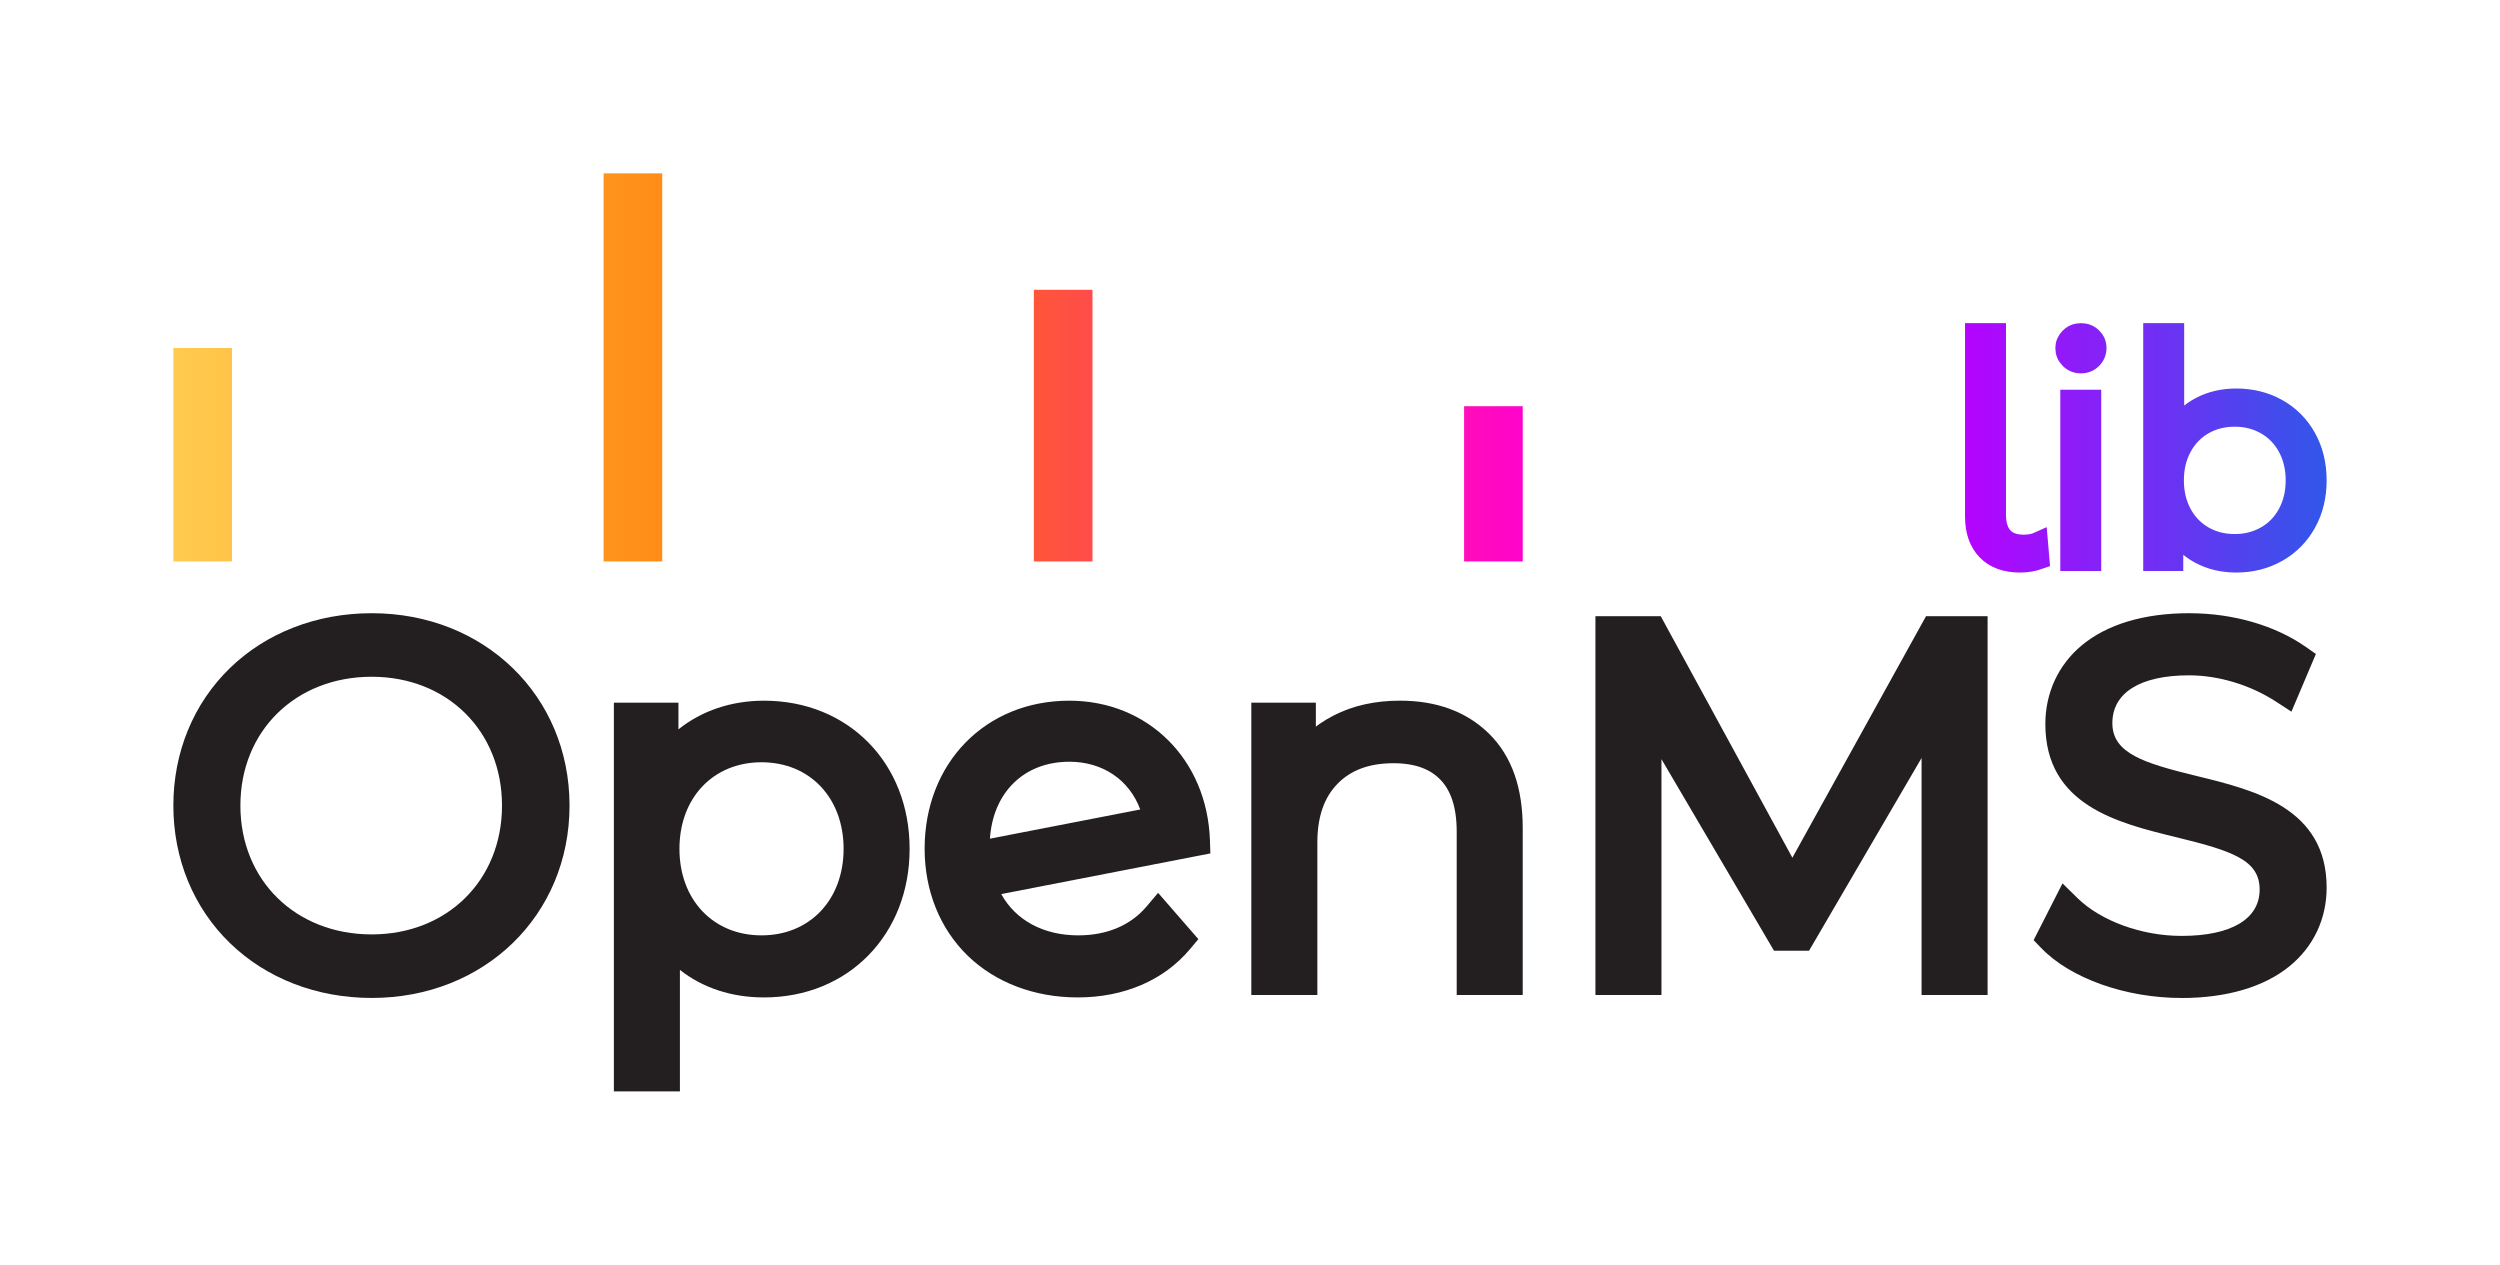
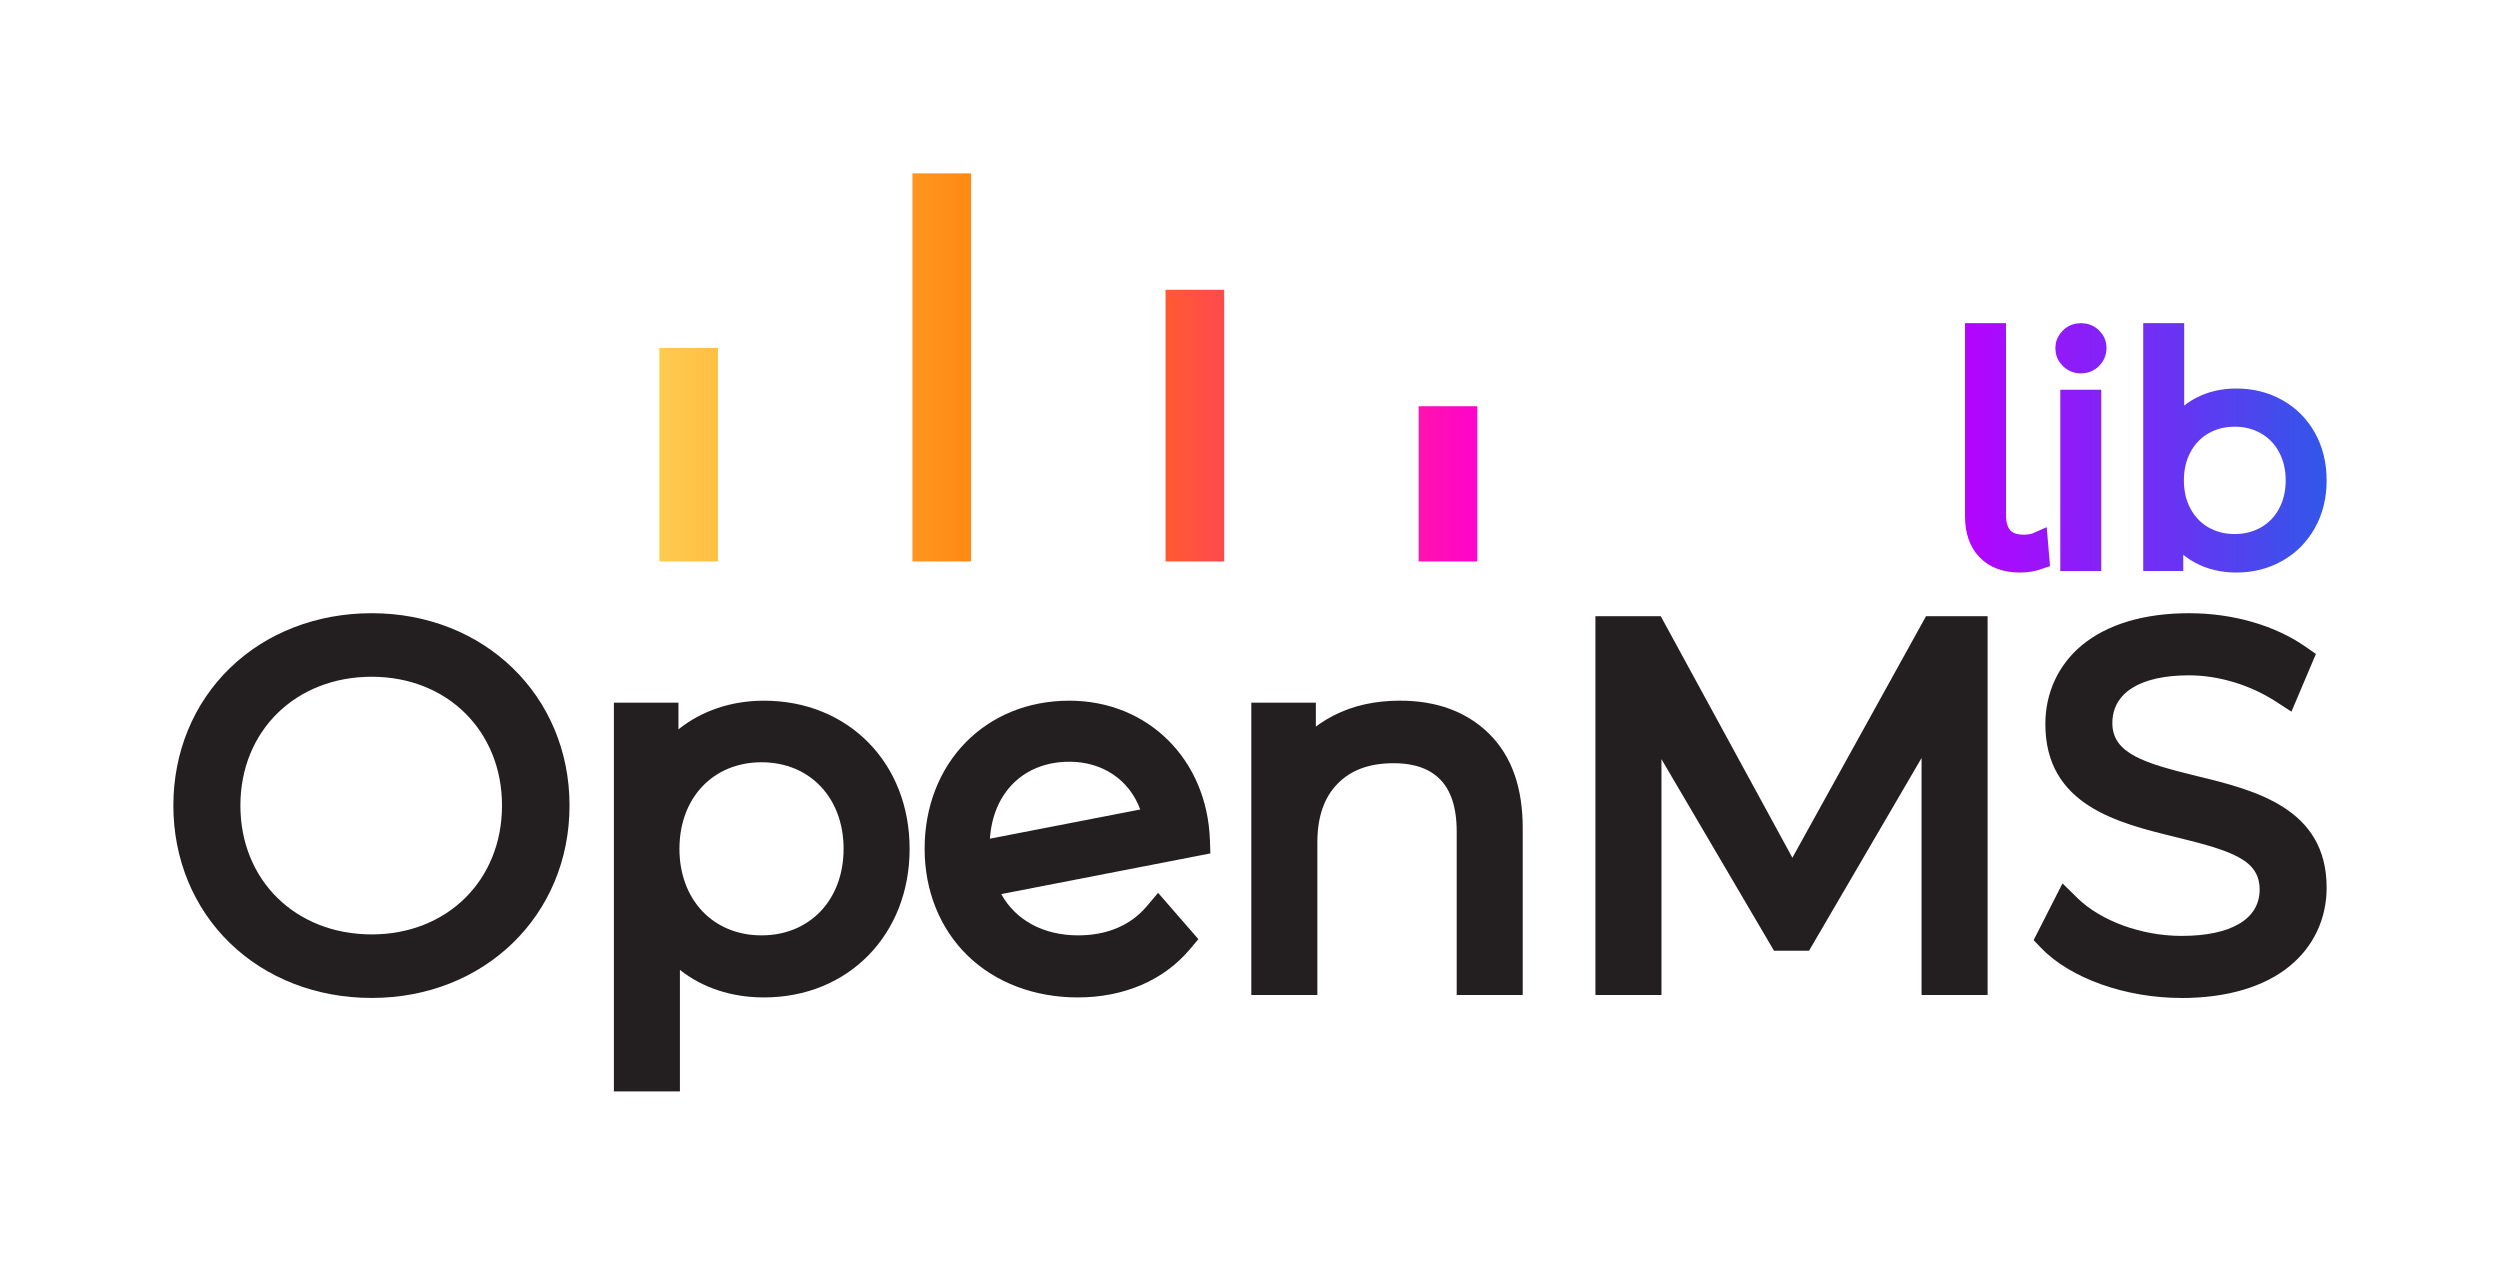
<svg xmlns="http://www.w3.org/2000/svg" viewBox="-34.63 -102.88 966.23 488.82" role="img" aria-labelledby="title">
  <defs>
-     <linearGradient id="openms-peak" x1="32.37" y1="0" x2="553.89" y2="0" gradientUnits="userSpaceOnUse">
+     <linearGradient id="openms-peak" x1="220.193" y1="0" x2="536.327" y2="0" gradientUnits="userSpaceOnUse">
      <stop offset="0" stop-color="#ffcb4f" />
      <stop offset="0.5" stop-color="#ff7501" />
      <stop offset="1" stop-color="#ff03cb" />
    </linearGradient>
    <linearGradient id="openms-lib" x1="8.117" y1="0" x2="147.873" y2="0" gradientUnits="userSpaceOnUse">
      <stop offset="0" stop-color="#b503ff" />
      <stop offset="1" stop-color="#3157e9" />
    </linearGradient>
  </defs>
  <g id="peak_bar_1" fill="url(#openms-peak)">
-     <rect x="32.37" y="31.62" width="22.66" height="82.5" />
+     <rect x="220.193" y="31.62" width="22.66" height="82.5" />
  </g>
  <g id="peak_bar_2" fill="url(#openms-peak)">
-     <rect x="198.657" y="-35.88" width="22.66" height="150" />
+     <rect x="318.018" y="-35.88" width="22.66" height="150" />
  </g>
  <g id="peak_bar_3" fill="url(#openms-peak)">
-     <rect x="364.943" y="9.12" width="22.66" height="105" />
+     <rect x="415.842" y="9.12" width="22.66" height="105" />
  </g>
  <g id="peak_bar_4" fill="url(#openms-peak)">
-     <rect x="531.23" y="54.12" width="22.66" height="60" />
+     <rect x="513.667" y="54.12" width="22.66" height="60" />
  </g>
  <g id="letter_O" fill="#231f20">
    <path d="m38.31,208.47c0-39.2,29.98-68.41,70.72-68.41s70.52,29.02,70.52,68.41-30.17,68.41-70.52,68.41c-40.74-.01-70.72-29.22-70.72-68.41Zm127.02,0c0-32.09-24.02-55.73-56.3-55.73s-56.69,23.64-56.69,55.73,24.21,55.73,56.69,55.73c32.28-.01,56.3-23.65,56.3-55.73Z" />
    <path d="m109.03,282.82c-21.23,0-40.68-7.53-54.77-21.19-14.11-13.68-21.89-32.56-21.89-53.16s7.77-39.49,21.89-53.17c14.09-13.66,33.54-21.18,54.77-21.18,43.59,0,76.46,31.96,76.46,74.35s-32.87,74.35-76.46,74.35Zm0-136.82c-37.54,0-64.78,26.27-64.78,62.47s27.24,62.46,64.78,62.47c17.99,0,34.42-6.31,46.26-17.76,11.81-11.43,18.32-27.31,18.32-44.71s-6.51-33.28-18.32-44.71c-11.84-11.45-28.27-17.76-46.26-17.76Zm0,124.14c-35.71,0-62.63-26.51-62.63-61.67s26.93-61.67,62.63-61.67,62.24,26.51,62.24,61.67-26.76,61.66-62.24,61.67Zm0-111.46c-29.41,0-50.75,20.94-50.75,49.79s21.34,49.79,50.75,49.79c29.18,0,50.36-20.95,50.36-49.79s-21.18-49.79-50.36-49.79Z" />
  </g>
  <g id="letter_p" fill="#231f20">
    <path d="m310.99,225.18c0,30.75-21.52,51.5-50.35,51.5-16.14,0-29.98-6.92-38.43-19.99v56.31h-13.64v-138.36h13.07v19.99c8.26-13.45,22.29-20.76,39.01-20.76,28.82,0,50.34,20.76,50.34,51.31Zm-13.64,0c0-23.44-16.33-39.39-37.66-39.39s-37.66,15.95-37.66,39.39,16.14,39.39,37.66,39.39,37.66-15.75,37.66-39.39Z" />
    <path d="m228.15,318.94h-25.52v-150.24h24.95v10.31c8.93-7.16,20.38-11.08,33.07-11.08,32.61,0,56.28,24.08,56.28,57.25s-23.67,57.44-56.29,57.44c-12.55,0-23.68-3.7-32.49-10.64v46.96Zm-13.64-11.88h1.76v-70.5l1.7,2.63c-1.23-4.36-1.88-9.06-1.88-14.01,0-4.43.52-8.66,1.51-12.62l-1.9,3.09v-35.07h-1.19v126.48Zm35.68-37.5c3.3.78,6.8,1.17,10.45,1.17,26.15,0,44.41-18.73,44.41-45.56s-18.26-45.37-44.4-45.37c-.87,0-1.73.02-2.59.07.54-.02,1.08-.03,1.63-.03,25.26,0,43.6,19.06,43.6,45.33s-18.34,45.33-43.6,45.33c-3.29,0-6.47-.32-9.5-.95Zm9.5-77.83c-18.68,0-31.72,13.75-31.72,33.45s13.04,33.45,31.72,33.45,31.72-13.75,31.72-33.45-13.04-33.45-31.72-33.45Z" />
  </g>
  <g id="letter_e" fill="#231f20">
    <path d="m413.03,251.32l7.69,8.84c-9.03,10.76-22.87,16.52-38.82,16.52-31.51,0-53.23-21.52-53.23-51.5s20.95-51.31,49.97-51.31c27.09,0,47.46,19.79,48.42,48.23l-83.01,16.14c5,16.34,19.22,26.33,38.05,26.33,12.48,0,23.44-4.41,30.93-13.25Zm-71.1-27.1c0,1.54,0,2.88.19,4.23l71.29-13.84c-2.88-16.53-16.14-29.02-34.78-29.02-21.52.01-36.7,15.76-36.7,38.63Z" />
    <path d="m381.9,282.62c-16.74,0-31.86-5.75-42.58-16.19-10.7-10.43-16.59-25.07-16.59-41.25,0-33.17,23.51-57.25,55.91-57.25,30.44,0,53.3,22.7,54.36,53.97l.17,5.06-80.83,15.72c5.58,10.1,16.29,15.95,29.76,15.95,11.09,0,20.22-3.86,26.4-11.15l4.47-5.28,15.56,17.89-3.26,3.89c-10.09,12.02-25.49,18.64-43.37,18.64Zm-16.99-100.9c-18.36,5.39-30.3,21.77-30.3,43.46,0,26.82,19.45,45.56,47.29,45.56,11.65,0,21.89-3.39,29.49-9.67-7.89,6.13-18.02,9.44-29.29,9.44-21.21,0-37.97-11.7-43.73-30.53l-1.93-6.31.41-.08-.61-4.31c-.25-1.76-.25-3.36-.25-5.06,0-12.57,4.23-23.93,11.92-31.99,4.66-4.88,10.47-8.45,17-10.51Zm13.72,9.81c-17.45,0-29.47,11.83-30.66,29.73l58.09-11.28c-4.18-11.38-14.43-18.46-27.42-18.46Zm17.76-8.17c11.89,5.37,20.43,16.21,22.87,30.23l.67,3.84.79-.15c-2.04-15.91-11.12-28.19-24.33-33.92Z" />
  </g>
  <g id="letter_n_short" fill="#231f20" stroke="#231f20">
    <path d="M547.95 217.11V275.73H534.31V218.45Q534.31 202.69 526.43 194.43Q518.55 186.16 503.94 186.16Q487.60 186.16 478.09 195.87Q468.58 205.58 468.58 222.68V275.73H454.93V174.63H468.00V193.28Q473.57 184.05 483.47 178.96Q493.37 173.86 506.44 173.86Q525.47 173.86 536.71 184.92Q547.95 195.97 547.95 217.11Z" stroke-width="11.88" stroke-linejoin="miter" />
  </g>
  <g id="letter_M" fill="#231f20" transform="translate(53.60 -187.20)">
    <path d="m674.02,328.42v134.51h-13.64v-107.61l-52.84,90.51h-6.73l-52.84-89.94v107.04h-13.64v-134.51h15.79l54.35,99.74,55.19-99.74h14.36Z" />
    <path d="m679.96,468.87h-25.52v-91.59l-43.49,74.49h-13.54l-43.5-74.04v91.14h-25.52v-146.39h25.25l50.87,93.34,51.65-93.34h23.8v146.39Zm-13.64-11.88h1.76v-122.63h-1.76v122.63Zm-126.05,0h1.76v-122.63h-1.76v122.63Zm1.94-122.63l60.44,102.88-56.06-102.88h-4.38Zm120.95,0l-46.79,84.56,49.37-84.56h-2.58Z" />
  </g>
  <g id="letter_S" fill="#231f20" transform="translate(53.60 -187.20)">
    <path d="m704.96,446.6l5.57-10.95c9.61,9.42,26.71,16.33,44.39,16.33,25.17,0,36.12-10.57,36.12-23.83,0-36.9-82.82-14.22-82.82-63.99,0-19.79,15.37-36.9,49.58-36.9,15.18,0,30.94,4.42,41.7,11.92l-4.81,11.34c-11.53-7.5-24.98-11.14-36.9-11.14-24.6,0-35.55,10.95-35.55,24.41,0,36.9,82.82,14.6,82.82,63.6,0,19.79-15.76,36.7-50.15,36.7-20.17,0-39.96-7.12-49.95-17.49Z" />
    <path d="m754.91,470.03c-21.64,0-42.93-7.58-54.23-19.31l-2.93-3.04,11.16-21.94,5.78,5.67c9.07,8.89,24.86,14.63,40.23,14.63,19.18,0,30.18-6.52,30.18-17.89s-10.33-14.92-32.25-20.26c-22.53-5.49-50.57-12.32-50.57-43.73,0-12.07,5.01-22.88,14.1-30.44,9.76-8.11,24.08-12.4,41.42-12.4s33.43,4.85,45.1,12.99l3.95,2.76-9.46,22.3-5.94-3.86c-9.94-6.47-22.21-10.18-33.66-10.18-18.82,0-29.61,6.73-29.61,18.47s12.35,15.49,32.49,20.41c22.42,5.47,50.33,12.29,50.33,43.19,0,12.05-5.1,22.84-14.37,30.38-9.86,8.02-24.29,12.26-41.72,12.26Zm-42.61-24.77c9.73,7.81,26.2,12.88,42.61,12.88,27.27,0,44.21-11.79,44.21-30.76,0-20.07-16.34-25.56-41.27-31.65-19.48-4.75-41.55-10.14-41.55-31.95,0-14.67,10.9-30.35,41.49-30.35,11.42,0,23.5,3.07,34.06,8.56l.2-.46c-9.41-5.21-22.08-8.34-34.25-8.34-27.33,0-43.64,11.57-43.64,30.96,0,20.54,16.43,26.08,41.5,32.19,19.37,4.72,41.32,10.06,41.32,31.8,0,8.77-3.93,16.47-11.06,21.68-7.34,5.37-17.77,8.09-31,8.09-15.32,0-31.15-4.95-42.46-12.97l-.16.31Z" />
  </g>
  <g id="text_lib" fill="url(#openms-lib)" stroke="url(#openms-lib)" transform="translate(716.72 0.00)">
    <path d="M11.80 96.72V25.70H20.26V96.01Q20.26 101.61 22.88 104.53Q25.50 107.45 30.74 107.45Q34.08 107.45 36.46 106.37L37.06 113.41Q33.37 114.72 29.43 114.72Q20.97 114.72 16.39 109.95Q11.80 105.18 11.80 96.72Z M48.62 51.44H57.08V114.12H48.62ZM46.71 31.66Q46.71 29.28 48.50 27.49Q50.29 25.70 52.91 25.70Q55.53 25.70 57.32 27.43Q59.11 29.16 59.11 31.54Q59.11 34.16 57.32 35.95Q55.53 37.74 52.91 37.74Q50.29 37.74 48.50 35.95Q46.71 34.16 46.71 31.66Z M144.19 82.78Q144.19 92.07 140.14 99.34Q136.09 106.61 128.94 110.66Q121.79 114.72 112.97 114.72Q105.10 114.72 98.85 111.38Q92.59 108.04 88.78 101.73V114.12H80.67V25.70H89.13V63.36Q93.07 57.28 99.20 54.12Q105.34 50.96 112.97 50.96Q121.79 50.96 128.94 54.96Q136.09 58.95 140.14 66.22Q144.19 73.49 144.19 82.78ZM135.73 82.78Q135.73 75.63 132.69 70.03Q129.65 64.43 124.29 61.39Q118.93 58.35 112.37 58.35Q105.70 58.35 100.40 61.39Q95.09 64.43 92.05 70.03Q89.02 75.63 89.02 82.78Q89.02 89.93 92.05 95.53Q95.09 101.13 100.40 104.17Q105.70 107.21 112.37 107.21Q118.93 107.21 124.29 104.17Q129.65 101.13 132.69 95.53Q135.73 89.93 135.73 82.78Z" stroke-width="7.37" stroke-linejoin="miter" />
  </g>
</svg>
